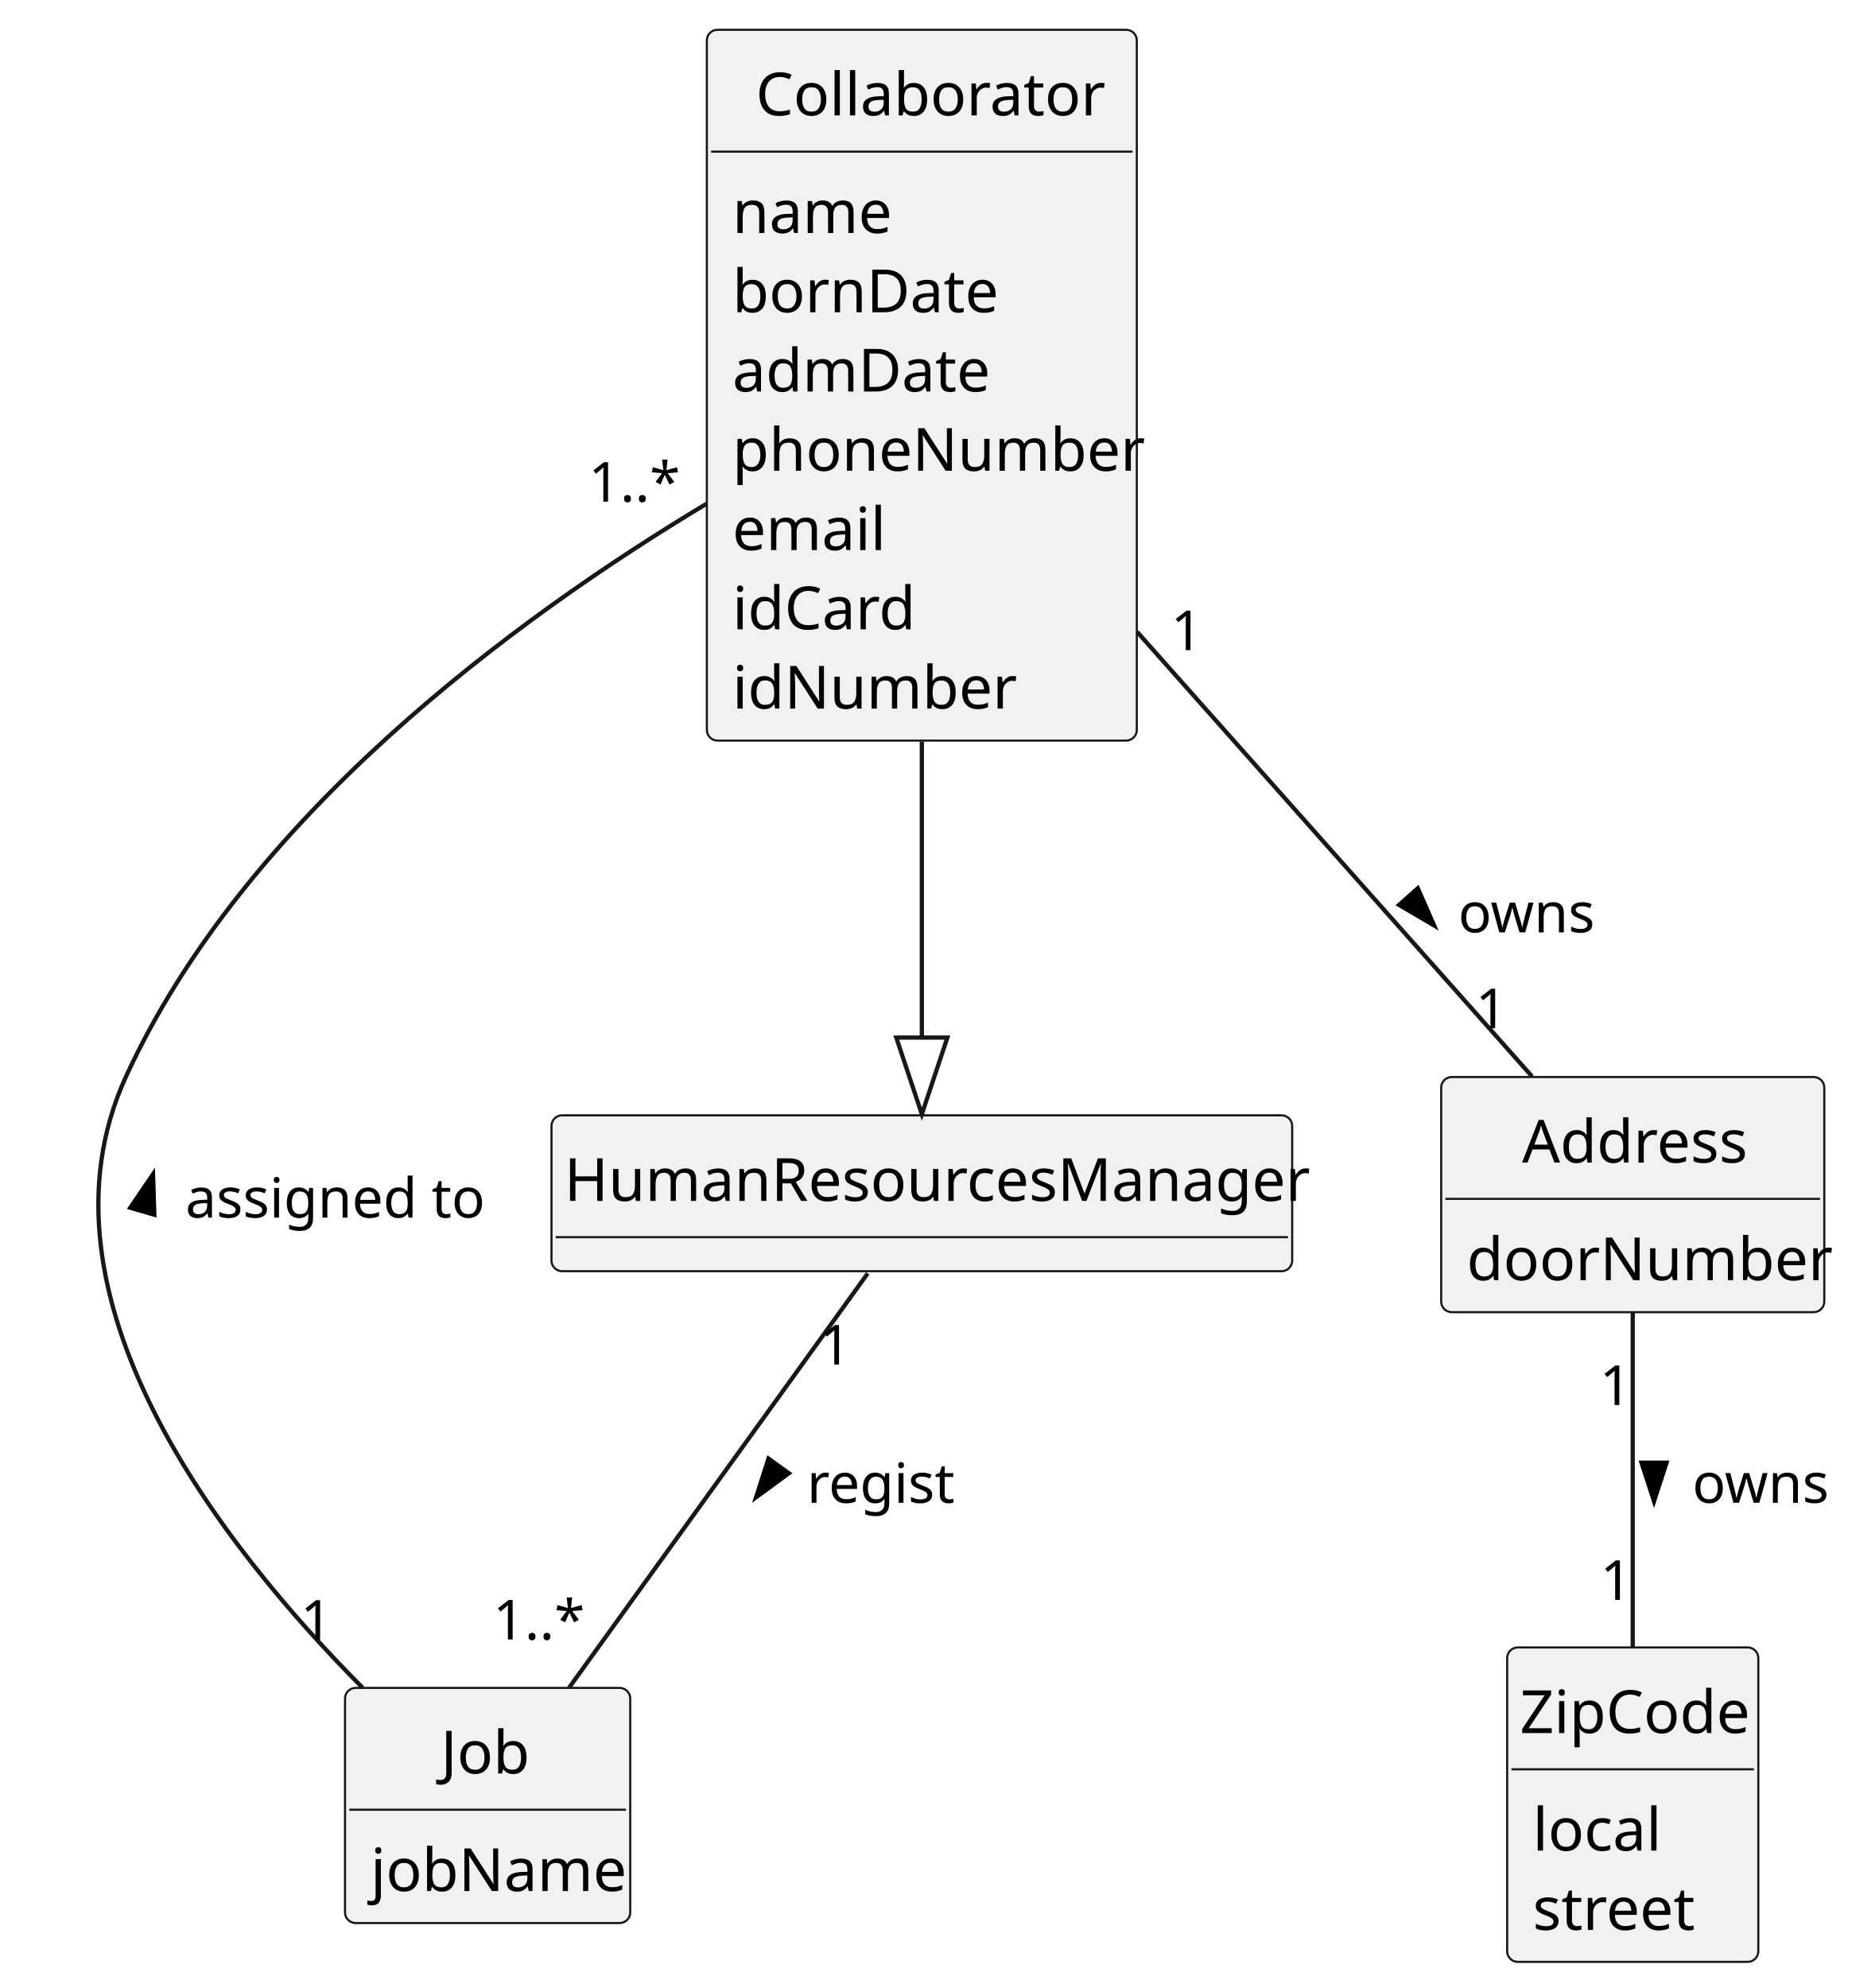
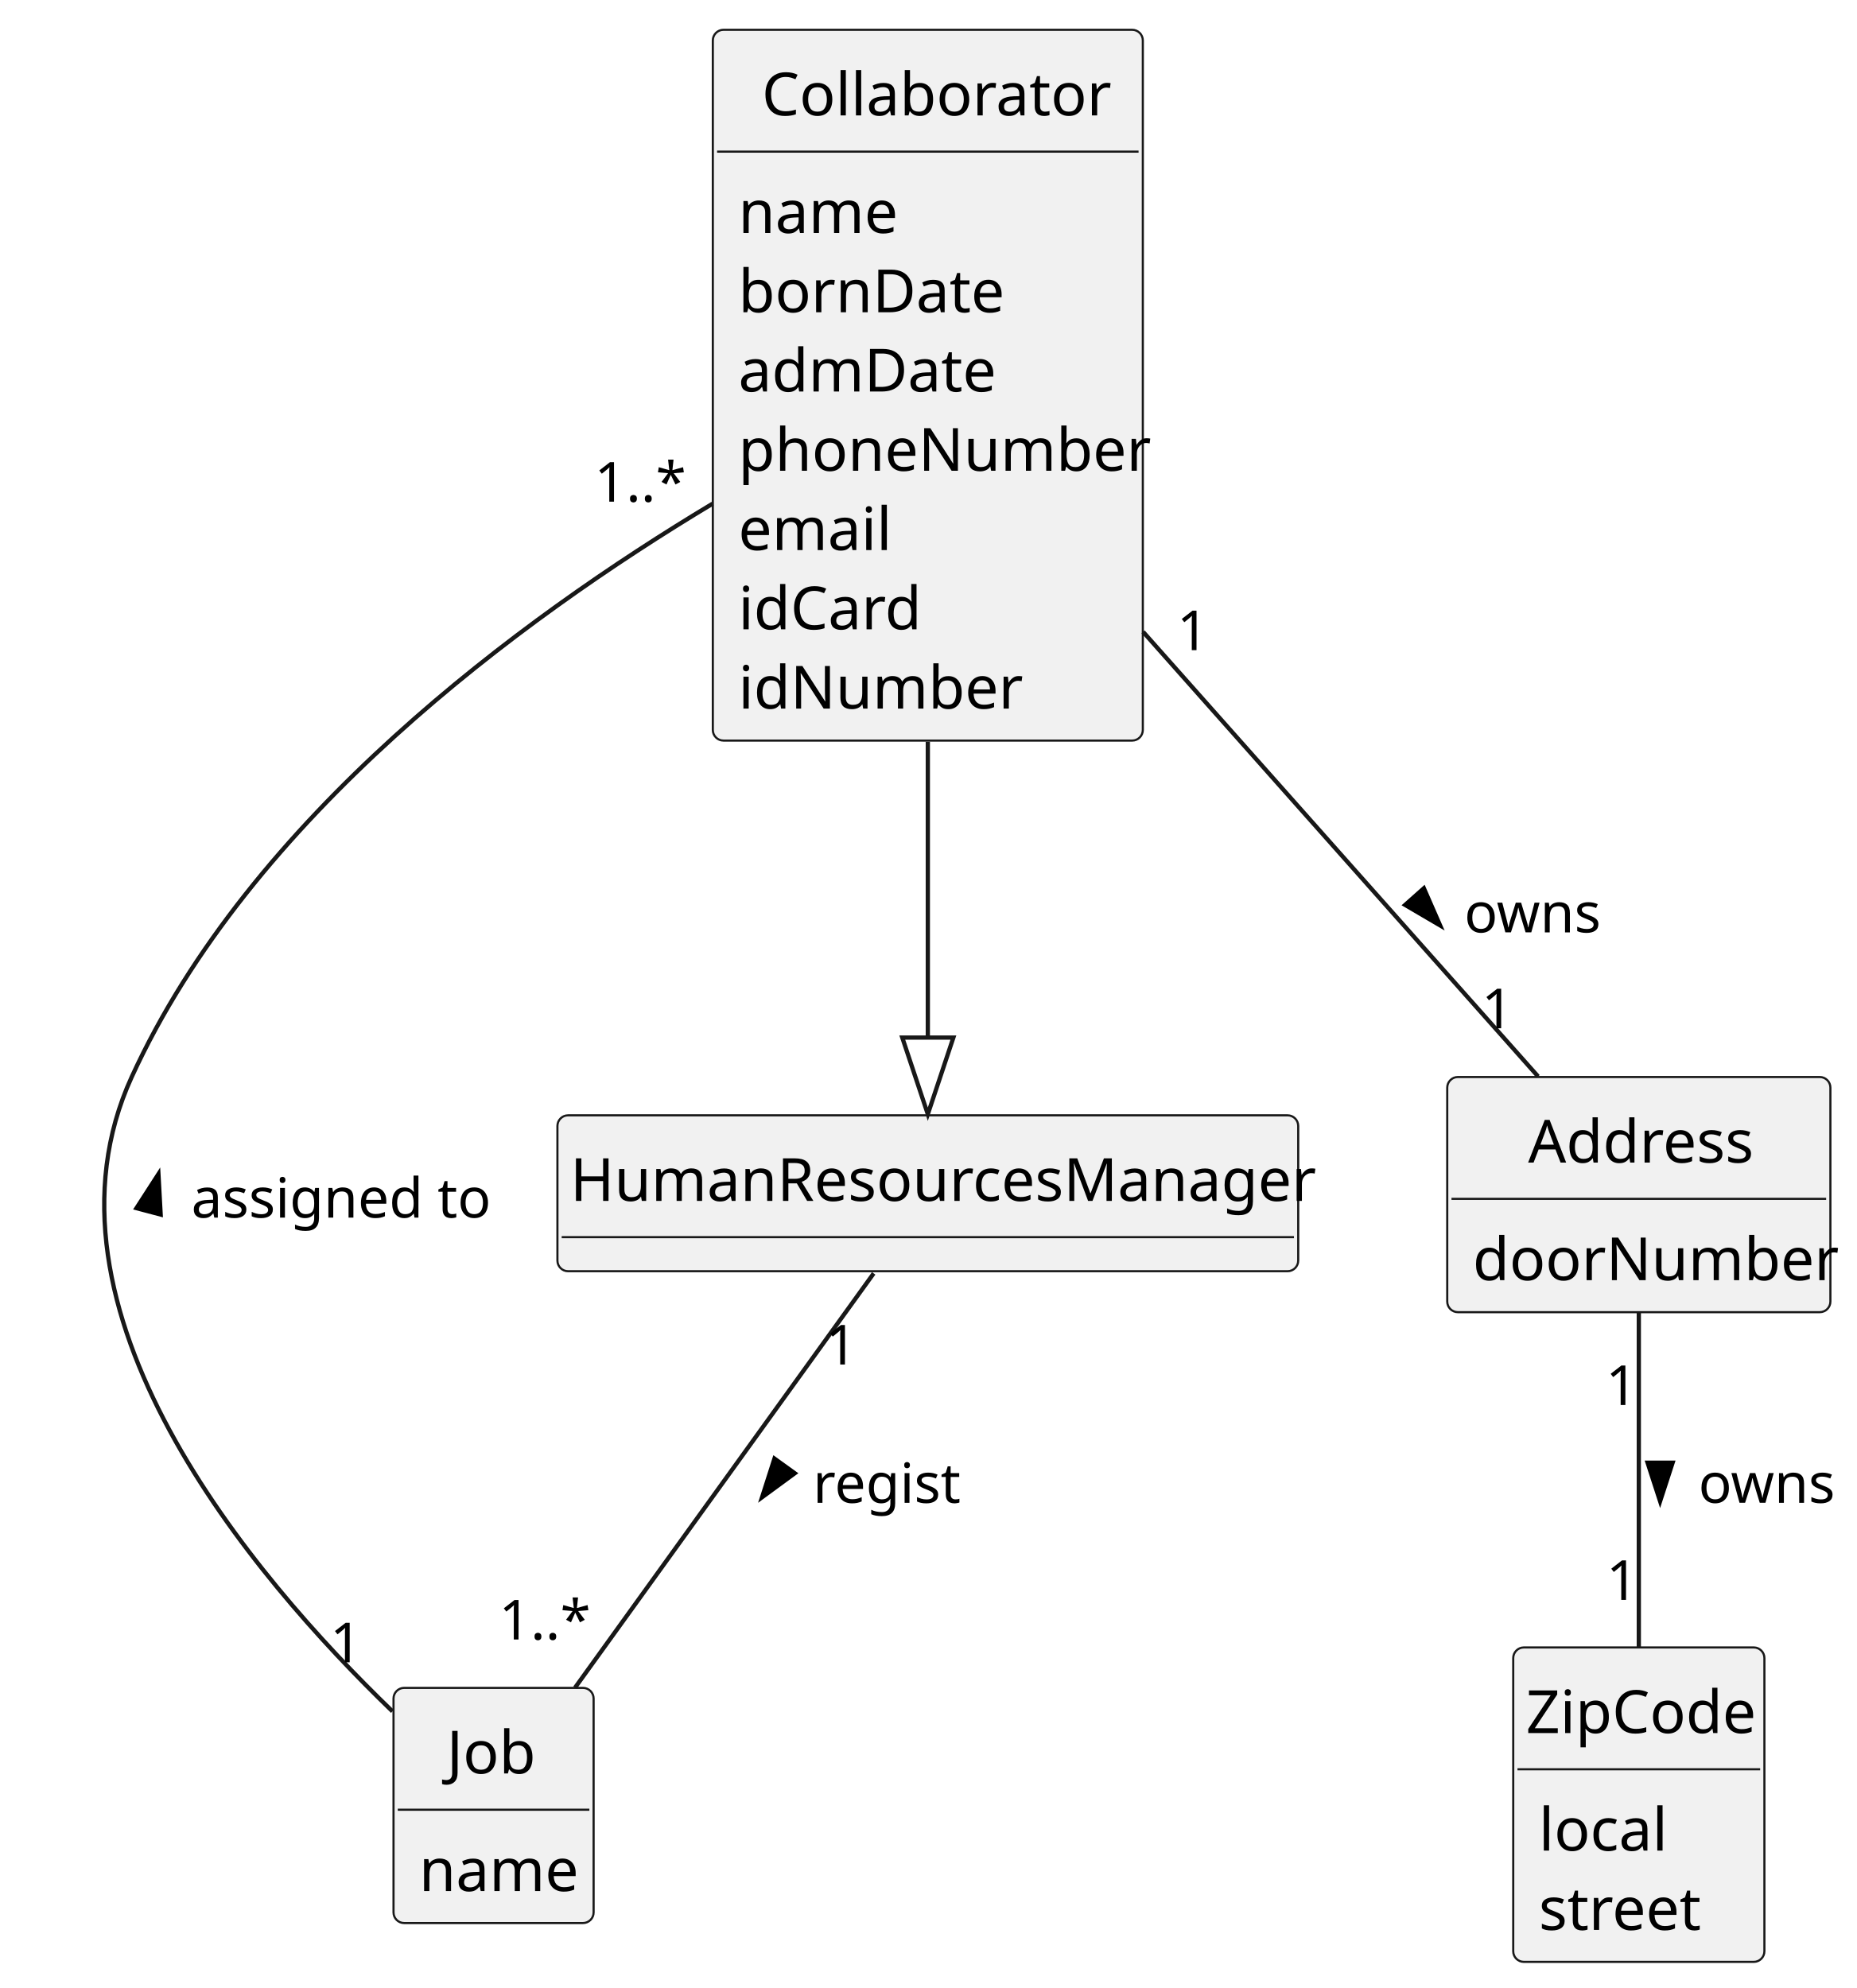
- <svg xmlns="http://www.w3.org/2000/svg" contentStyleType="text/css" height="467px" preserveAspectRatio="none" style="width:435px;height:467px;background:#FFFFFF;" version="1.1" viewBox="0 0 435 467" width="435px" zoomAndPan="magnify">
+ <svg xmlns="http://www.w3.org/2000/svg" contentStyleType="text/css" height="467px" preserveAspectRatio="none" style="width:436px;height:467px;background:#FFFFFF;" version="1.1" viewBox="0 0 436 467" width="436px" zoomAndPan="magnify">
  <defs />
  <g>
    <g id="elem_HumanResourcesManager">
-       <rect codeLine="10" fill="#F1F1F1" height="36.621" id="HumanResourcesManager" rx="2.5" ry="2.5" style="stroke:#181818;stroke-width:0.5;" width="174" x="129.55" y="262" />
-       <text fill="#000000" font-family="sans-serif" font-size="14" lengthAdjust="spacing" textLength="168" x="132.55" y="282.107">HumanResourcesManager</text>
-       <line style="stroke:#181818;stroke-width:0.5;" x1="130.55" x2="302.55" y1="290.621" y2="290.621" />
+       <rect codeLine="10" fill="#F1F1F1" height="36.621" id="HumanResourcesManager" rx="2.5" ry="2.5" style="stroke:#181818;stroke-width:0.5;" width="174" x="130.93" y="262" />
+       <text fill="#000000" font-family="sans-serif" font-size="14" lengthAdjust="spacing" textLength="168" x="133.93" y="282.107">HumanResourcesManager</text>
+       <line style="stroke:#181818;stroke-width:0.5;" x1="131.93" x2="303.93" y1="290.621" y2="290.621" />
    </g>
    <g id="elem_Collaborator">
-       <rect codeLine="12" fill="#F1F1F1" height="166.969" id="Collaborator" rx="2.5" ry="2.5" style="stroke:#181818;stroke-width:0.5;" width="101" x="166.05" y="7" />
-       <text fill="#000000" font-family="sans-serif" font-size="14" lengthAdjust="spacing" textLength="78" x="177.55" y="27.107">Collaborator</text>
-       <line style="stroke:#181818;stroke-width:0.5;" x1="167.05" x2="266.05" y1="35.621" y2="35.621" />
-       <text fill="#000000" font-family="sans-serif" font-size="14" lengthAdjust="spacing" textLength="35" x="172.05" y="54.728">name</text>
-       <text fill="#000000" font-family="sans-serif" font-size="14" lengthAdjust="spacing" textLength="59" x="172.05" y="73.35">bornDate</text>
-       <text fill="#000000" font-family="sans-serif" font-size="14" lengthAdjust="spacing" textLength="57" x="172.05" y="91.971">admDate</text>
-       <text fill="#000000" font-family="sans-serif" font-size="14" lengthAdjust="spacing" textLength="89" x="172.05" y="110.592">phoneNumber</text>
-       <text fill="#000000" font-family="sans-serif" font-size="14" lengthAdjust="spacing" textLength="33" x="172.05" y="129.213">email</text>
-       <text fill="#000000" font-family="sans-serif" font-size="14" lengthAdjust="spacing" textLength="42" x="172.05" y="147.834">idCard</text>
-       <text fill="#000000" font-family="sans-serif" font-size="14" lengthAdjust="spacing" textLength="60" x="172.05" y="166.455">idNumber</text>
+       <rect codeLine="12" fill="#F1F1F1" height="166.969" id="Collaborator" rx="2.5" ry="2.5" style="stroke:#181818;stroke-width:0.5;" width="101" x="167.43" y="7" />
+       <text fill="#000000" font-family="sans-serif" font-size="14" lengthAdjust="spacing" textLength="78" x="178.93" y="27.107">Collaborator</text>
+       <line style="stroke:#181818;stroke-width:0.5;" x1="168.43" x2="267.43" y1="35.621" y2="35.621" />
+       <text fill="#000000" font-family="sans-serif" font-size="14" lengthAdjust="spacing" textLength="35" x="173.43" y="54.728">name</text>
+       <text fill="#000000" font-family="sans-serif" font-size="14" lengthAdjust="spacing" textLength="59" x="173.43" y="73.35">bornDate</text>
+       <text fill="#000000" font-family="sans-serif" font-size="14" lengthAdjust="spacing" textLength="57" x="173.43" y="91.971">admDate</text>
+       <text fill="#000000" font-family="sans-serif" font-size="14" lengthAdjust="spacing" textLength="89" x="173.43" y="110.592">phoneNumber</text>
+       <text fill="#000000" font-family="sans-serif" font-size="14" lengthAdjust="spacing" textLength="33" x="173.43" y="129.213">email</text>
+       <text fill="#000000" font-family="sans-serif" font-size="14" lengthAdjust="spacing" textLength="42" x="173.43" y="147.834">idCard</text>
+       <text fill="#000000" font-family="sans-serif" font-size="14" lengthAdjust="spacing" textLength="60" x="173.43" y="166.455">idNumber</text>
    </g>
    <g id="elem_Job">
-       <rect codeLine="22" fill="#F1F1F1" height="55.242" id="Job" rx="2.5" ry="2.5" style="stroke:#181818;stroke-width:0.5;" width="67" x="81.05" y="396.5" />
-       <text fill="#000000" font-family="sans-serif" font-size="14" lengthAdjust="spacing" textLength="22" x="103.55" y="416.607">Job</text>
-       <line style="stroke:#181818;stroke-width:0.5;" x1="82.05" x2="147.05" y1="425.121" y2="425.121" />
-       <text fill="#000000" font-family="sans-serif" font-size="14" lengthAdjust="spacing" textLength="55" x="87.05" y="444.228">jobName</text>
+       <rect codeLine="22" fill="#F1F1F1" height="55.242" id="Job" rx="2.5" ry="2.5" style="stroke:#181818;stroke-width:0.5;" width="47" x="92.43" y="396.5" />
+       <text fill="#000000" font-family="sans-serif" font-size="14" lengthAdjust="spacing" textLength="22" x="104.93" y="416.607">Job</text>
+       <line style="stroke:#181818;stroke-width:0.5;" x1="93.43" x2="138.43" y1="425.121" y2="425.121" />
+       <text fill="#000000" font-family="sans-serif" font-size="14" lengthAdjust="spacing" textLength="35" x="98.43" y="444.228">name</text>
    </g>
    <g id="elem_Address">
-       <rect codeLine="26" fill="#F1F1F1" height="55.242" id="Address" rx="2.5" ry="2.5" style="stroke:#181818;stroke-width:0.5;" width="90" x="338.55" y="253" />
-       <text fill="#000000" font-family="sans-serif" font-size="14" lengthAdjust="spacing" textLength="52" x="357.55" y="273.107">Address</text>
-       <line style="stroke:#181818;stroke-width:0.5;" x1="339.55" x2="427.55" y1="281.621" y2="281.621" />
-       <text fill="#000000" font-family="sans-serif" font-size="14" lengthAdjust="spacing" textLength="78" x="344.55" y="300.728">doorNumber</text>
+       <rect codeLine="26" fill="#F1F1F1" height="55.242" id="Address" rx="2.5" ry="2.5" style="stroke:#181818;stroke-width:0.5;" width="90" x="339.93" y="253" />
+       <text fill="#000000" font-family="sans-serif" font-size="14" lengthAdjust="spacing" textLength="52" x="358.93" y="273.107">Address</text>
+       <line style="stroke:#181818;stroke-width:0.5;" x1="340.93" x2="428.93" y1="281.621" y2="281.621" />
+       <text fill="#000000" font-family="sans-serif" font-size="14" lengthAdjust="spacing" textLength="78" x="345.93" y="300.728">doorNumber</text>
    </g>
    <g id="elem_ZipCode">
-       <rect codeLine="30" fill="#F1F1F1" height="73.863" id="ZipCode" rx="2.5" ry="2.5" style="stroke:#181818;stroke-width:0.5;" width="59" x="354.05" y="387" />
-       <text fill="#000000" font-family="sans-serif" font-size="14" lengthAdjust="spacing" textLength="53" x="357.05" y="407.107">ZipCode</text>
-       <line style="stroke:#181818;stroke-width:0.5;" x1="355.05" x2="412.05" y1="415.621" y2="415.621" />
-       <text fill="#000000" font-family="sans-serif" font-size="14" lengthAdjust="spacing" textLength="29" x="360.05" y="434.728">local</text>
-       <text fill="#000000" font-family="sans-serif" font-size="14" lengthAdjust="spacing" textLength="36" x="360.05" y="453.35">street</text>
+       <rect codeLine="30" fill="#F1F1F1" height="73.863" id="ZipCode" rx="2.5" ry="2.5" style="stroke:#181818;stroke-width:0.5;" width="59" x="355.43" y="387" />
+       <text fill="#000000" font-family="sans-serif" font-size="14" lengthAdjust="spacing" textLength="53" x="358.43" y="407.107">ZipCode</text>
+       <line style="stroke:#181818;stroke-width:0.5;" x1="356.43" x2="413.43" y1="415.621" y2="415.621" />
+       <text fill="#000000" font-family="sans-serif" font-size="14" lengthAdjust="spacing" textLength="29" x="361.43" y="434.728">local</text>
+       <text fill="#000000" font-family="sans-serif" font-size="14" lengthAdjust="spacing" textLength="36" x="361.43" y="453.35">street</text>
    </g>
    <g id="link_Collaborator_HumanResourcesManager">
-       <path codeLine="36" d="M216.55,174.23 C216.55,206.94 216.55,223.49 216.55,243.74 " fill="none" id="Collaborator-to-HumanResourcesManager" style="stroke:#181818;stroke-width:1.0;" />
-       <polygon fill="none" points="216.55,261.74,222.55,243.74,210.55,243.74,216.55,261.74" style="stroke:#181818;stroke-width:1.0;" />
+       <path codeLine="36" d="M217.93,174.23 C217.93,206.94 217.93,223.49 217.93,243.74 " fill="none" id="Collaborator-to-HumanResourcesManager" style="stroke:#181818;stroke-width:1.0;" />
+       <polygon fill="none" points="217.93,261.74,223.93,243.74,211.93,243.74,217.93,261.74" style="stroke:#181818;stroke-width:1.0;" />
    </g>
    <g id="link_Collaborator_Job">
-       <path codeLine="37" d="M165.99,118.32 C120.75,145.49 57.4,192.15 29.55,253 C6,304.46 52.15,363.27 85.19,396.48 " fill="none" id="Collaborator-Job" style="stroke:#181818;stroke-width:1.0;" />
-       <polygon fill="#000000" points="35.945,275.844,30.599,283.71,36.244,285.35,35.945,275.844" style="stroke:#000000;stroke-width:1.0;" />
-       <text fill="#000000" font-family="sans-serif" font-size="13" lengthAdjust="spacing" textLength="67" x="43.55" y="286.028">assigned to</text>
-       <text fill="#000000" font-family="sans-serif" font-size="13" lengthAdjust="spacing" textLength="20" x="138.231" y="117.844">1..*</text>
-       <text fill="#000000" font-family="sans-serif" font-size="13" lengthAdjust="spacing" textLength="7" x="70.591" y="385.184">1</text>
+       <path codeLine="37" d="M167.37,118.32 C122.12,145.49 58.78,192.15 30.93,253 C6,307.46 59.15,370.15 92.19,402.02 " fill="none" id="Collaborator-Job" style="stroke:#181818;stroke-width:1.0;" />
+       <polygon fill="#000000" points="37.211,275.812,32.053,283.803,37.735,285.308,37.211,275.812" style="stroke:#000000;stroke-width:1.0;" />
+       <text fill="#000000" font-family="sans-serif" font-size="13" lengthAdjust="spacing" textLength="67" x="44.93" y="286.028">assigned to</text>
+       <text fill="#000000" font-family="sans-serif" font-size="13" lengthAdjust="spacing" textLength="20" x="139.611" y="117.844">1..*</text>
+       <text fill="#000000" font-family="sans-serif" font-size="13" lengthAdjust="spacing" textLength="7" x="77.529" y="390.483">1</text>
    </g>
    <g id="link_HumanResourcesManager_Job">
-       <path codeLine="38" d="M203.84,299.13 C186.22,323.58 154.22,367.97 133.7,396.44 " fill="none" id="HumanResourcesManager-Job" style="stroke:#181818;stroke-width:1.0;" />
-       <polygon fill="#000000" points="177.626,351.702,185.299,346.082,180.531,342.646,177.626,351.702" style="stroke:#000000;stroke-width:1.0;" />
-       <text fill="#000000" font-family="sans-serif" font-size="13" lengthAdjust="spacing" textLength="32" x="189.55" y="353.028">regist</text>
-       <text fill="#000000" font-family="sans-serif" font-size="13" lengthAdjust="spacing" textLength="7" x="192.484" y="320.539">1</text>
-       <text fill="#000000" font-family="sans-serif" font-size="13" lengthAdjust="spacing" textLength="20" x="115.816" y="385.135">1..*</text>
+       <path codeLine="38" d="M205.21,299.13 C187.59,323.58 155.59,367.97 135.07,396.44 " fill="none" id="HumanResourcesManager-Job" style="stroke:#181818;stroke-width:1.0;" />
+       <polygon fill="#000000" points="179.006,351.702,186.679,346.082,181.911,342.646,179.006,351.702" style="stroke:#000000;stroke-width:1.0;" />
+       <text fill="#000000" font-family="sans-serif" font-size="13" lengthAdjust="spacing" textLength="32" x="190.93" y="353.028">regist</text>
+       <text fill="#000000" font-family="sans-serif" font-size="13" lengthAdjust="spacing" textLength="7" x="193.851" y="320.539">1</text>
+       <text fill="#000000" font-family="sans-serif" font-size="13" lengthAdjust="spacing" textLength="20" x="117.184" y="385.135">1..*</text>
    </g>
    <g id="link_Collaborator_Address">
-       <path codeLine="39" d="M267.11,148.42 C297.93,183.11 335.87,225.82 359.9,252.87 " fill="none" id="Collaborator-Address" style="stroke:#181818;stroke-width:1.0;" />
-       <polygon fill="#000000" points="336.871,217.383,333.061,208.669,328.666,212.573,336.871,217.383" style="stroke:#000000;stroke-width:1.0;" />
-       <text fill="#000000" font-family="sans-serif" font-size="13" lengthAdjust="spacing" textLength="30" x="342.55" y="219.028">owns</text>
-       <text fill="#000000" font-family="sans-serif" font-size="13" lengthAdjust="spacing" textLength="7" x="275.05" y="152.731">1</text>
-       <text fill="#000000" font-family="sans-serif" font-size="13" lengthAdjust="spacing" textLength="7" x="346.622" y="241.549">1</text>
+       <path codeLine="39" d="M268.49,148.42 C299.3,183.11 337.25,225.82 361.27,252.87 " fill="none" id="Collaborator-Address" style="stroke:#181818;stroke-width:1.0;" />
+       <polygon fill="#000000" points="338.25,217.384,334.441,208.669,330.046,212.573,338.25,217.384" style="stroke:#000000;stroke-width:1.0;" />
+       <text fill="#000000" font-family="sans-serif" font-size="13" lengthAdjust="spacing" textLength="30" x="343.93" y="219.028">owns</text>
+       <text fill="#000000" font-family="sans-serif" font-size="13" lengthAdjust="spacing" textLength="7" x="276.43" y="152.731">1</text>
+       <text fill="#000000" font-family="sans-serif" font-size="13" lengthAdjust="spacing" textLength="7" x="347.989" y="241.549">1</text>
    </g>
    <g id="link_Address_ZipCode">
-       <path codeLine="40" d="M383.55,308.12 C383.55,330.37 383.55,362.33 383.55,386.89 " fill="none" id="Address-ZipCode" style="stroke:#181818;stroke-width:1.0;" />
-       <polygon fill="#000000" points="388.55,352.646,391.489,343.6,385.611,343.6,388.55,352.646" style="stroke:#000000;stroke-width:1.0;" />
-       <text fill="#000000" font-family="sans-serif" font-size="13" lengthAdjust="spacing" textLength="30" x="397.55" y="353.028">owns</text>
-       <text fill="#000000" font-family="sans-serif" font-size="13" lengthAdjust="spacing" textLength="7" x="375.784" y="330.055">1</text>
-       <text fill="#000000" font-family="sans-serif" font-size="13" lengthAdjust="spacing" textLength="7" x="375.927" y="375.832">1</text>
+       <path codeLine="40" d="M384.93,308.12 C384.93,330.37 384.93,362.33 384.93,386.89 " fill="none" id="Address-ZipCode" style="stroke:#181818;stroke-width:1.0;" />
+       <polygon fill="#000000" points="389.93,352.646,392.869,343.6,386.991,343.6,389.93,352.646" style="stroke:#000000;stroke-width:1.0;" />
+       <text fill="#000000" font-family="sans-serif" font-size="13" lengthAdjust="spacing" textLength="30" x="398.93" y="353.028">owns</text>
+       <text fill="#000000" font-family="sans-serif" font-size="13" lengthAdjust="spacing" textLength="7" x="377.164" y="330.055">1</text>
+       <text fill="#000000" font-family="sans-serif" font-size="13" lengthAdjust="spacing" textLength="7" x="377.307" y="375.832">1</text>
    </g>
  </g>
</svg>
